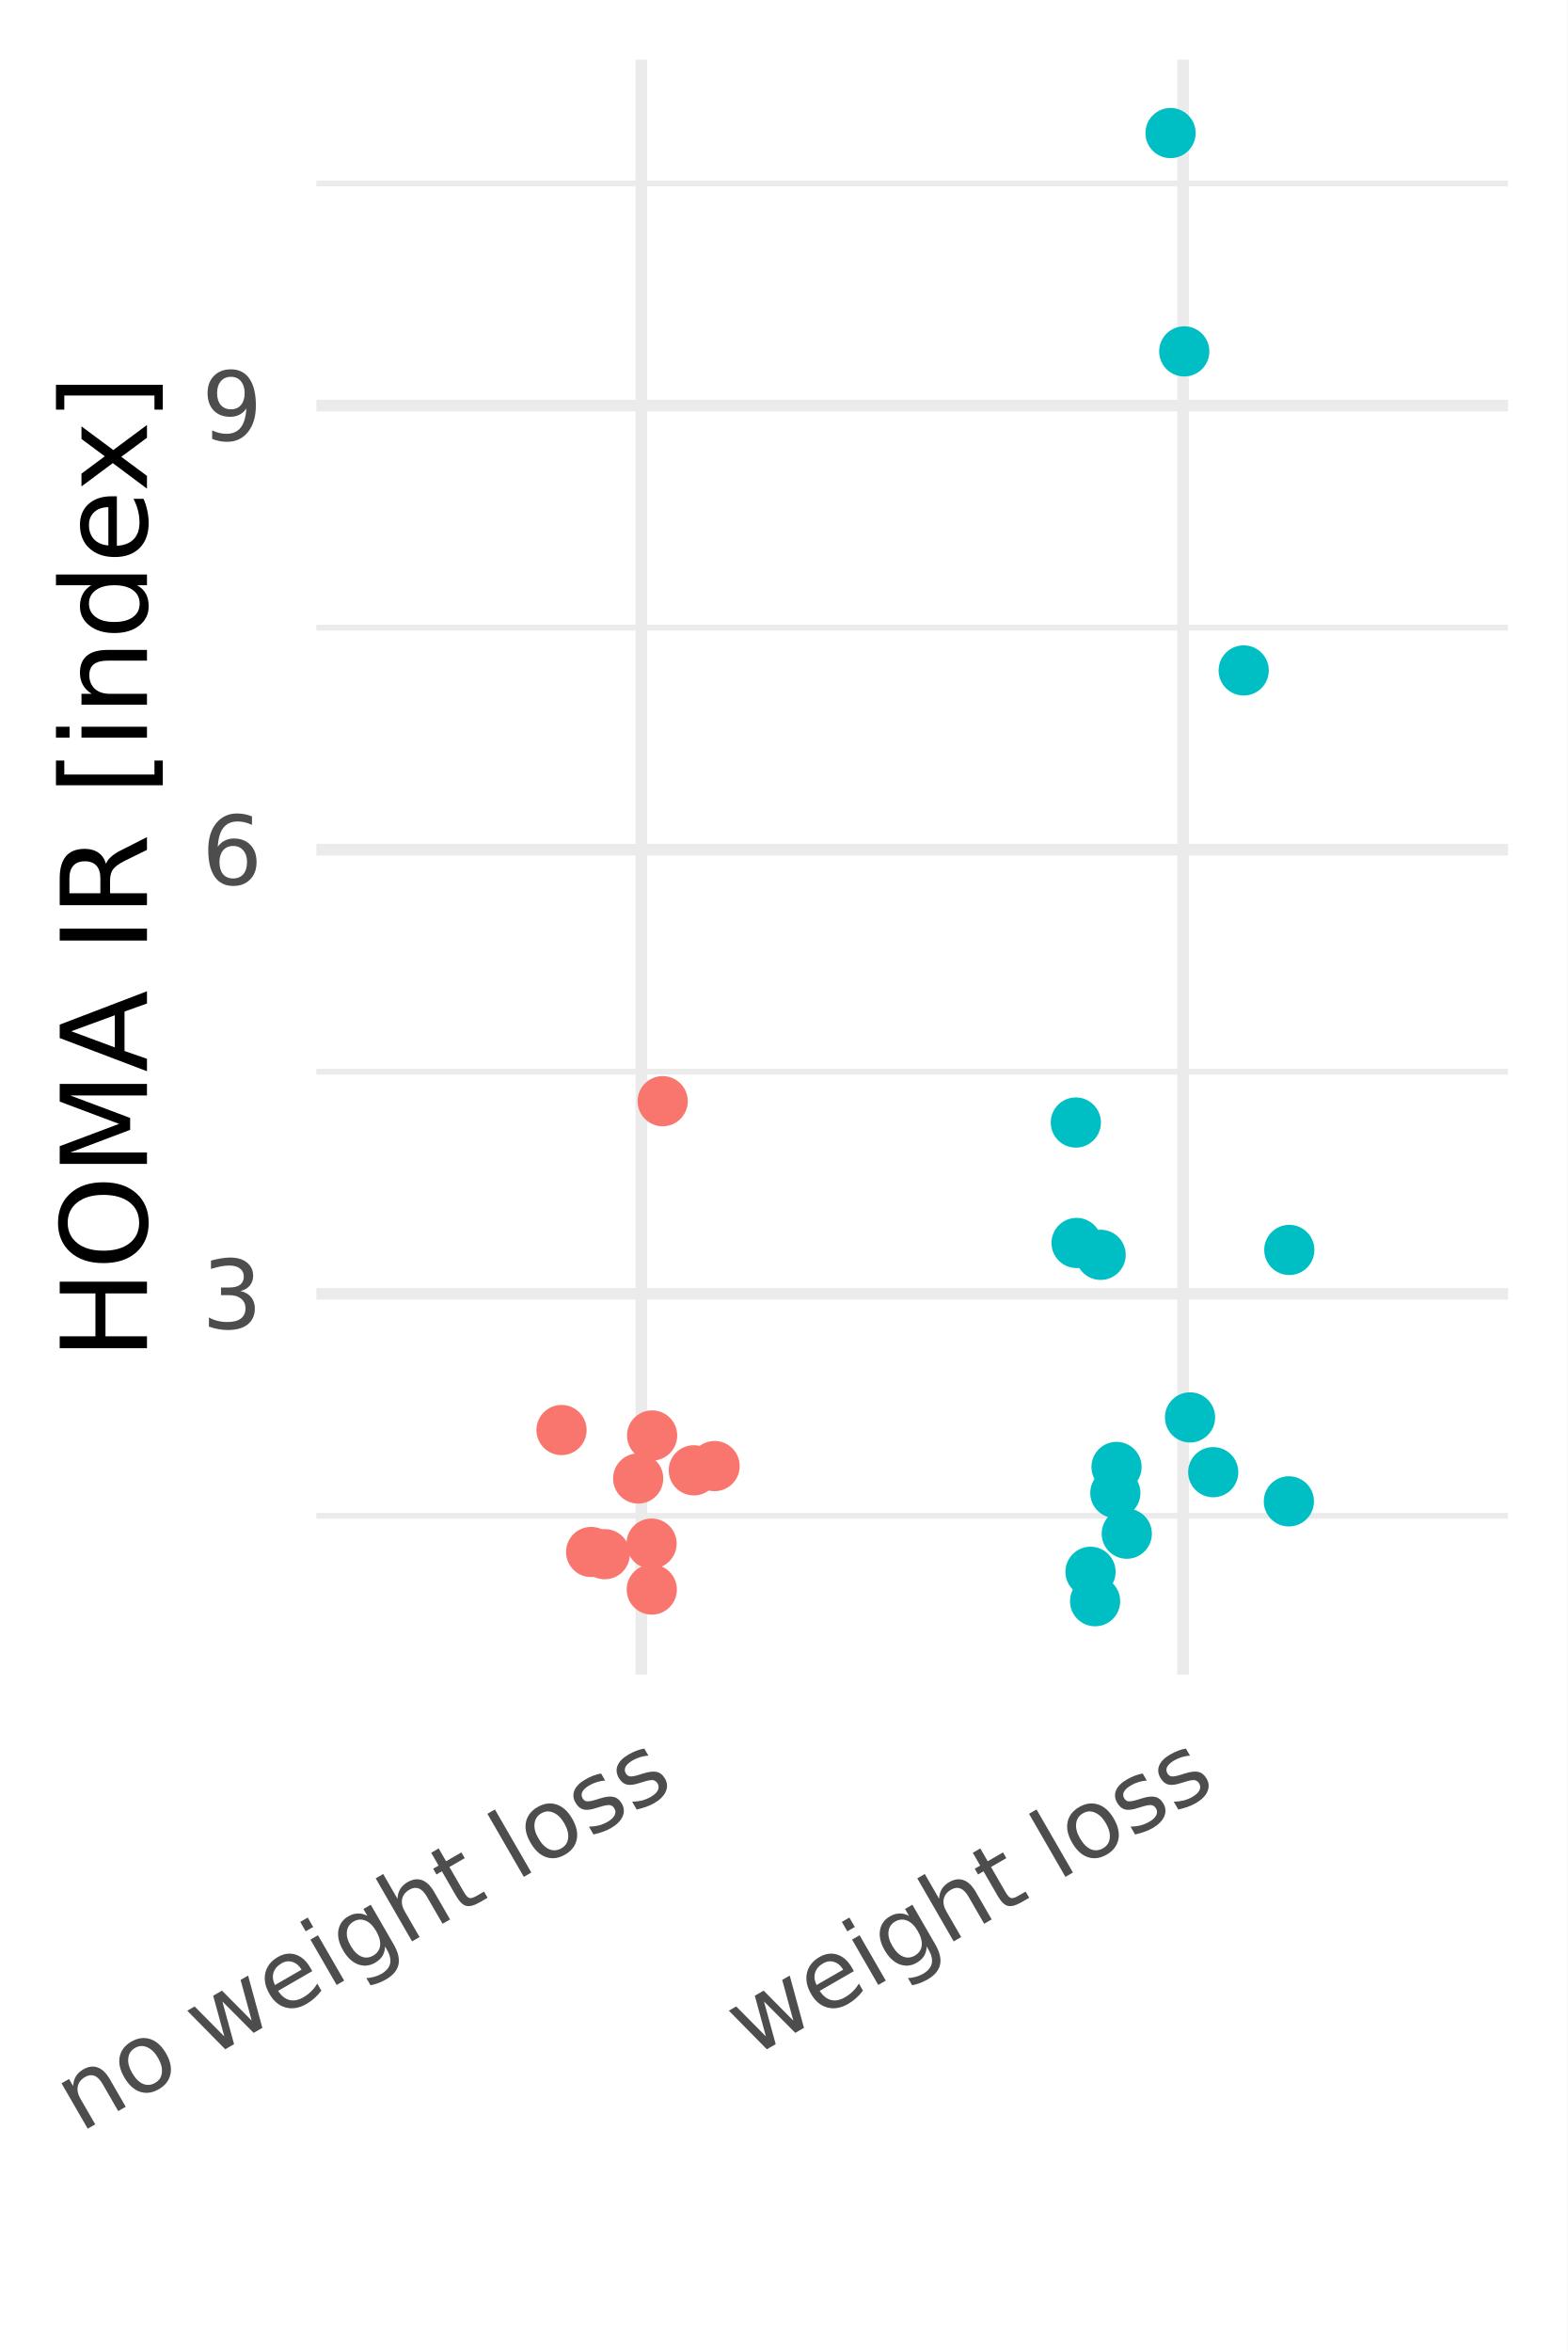
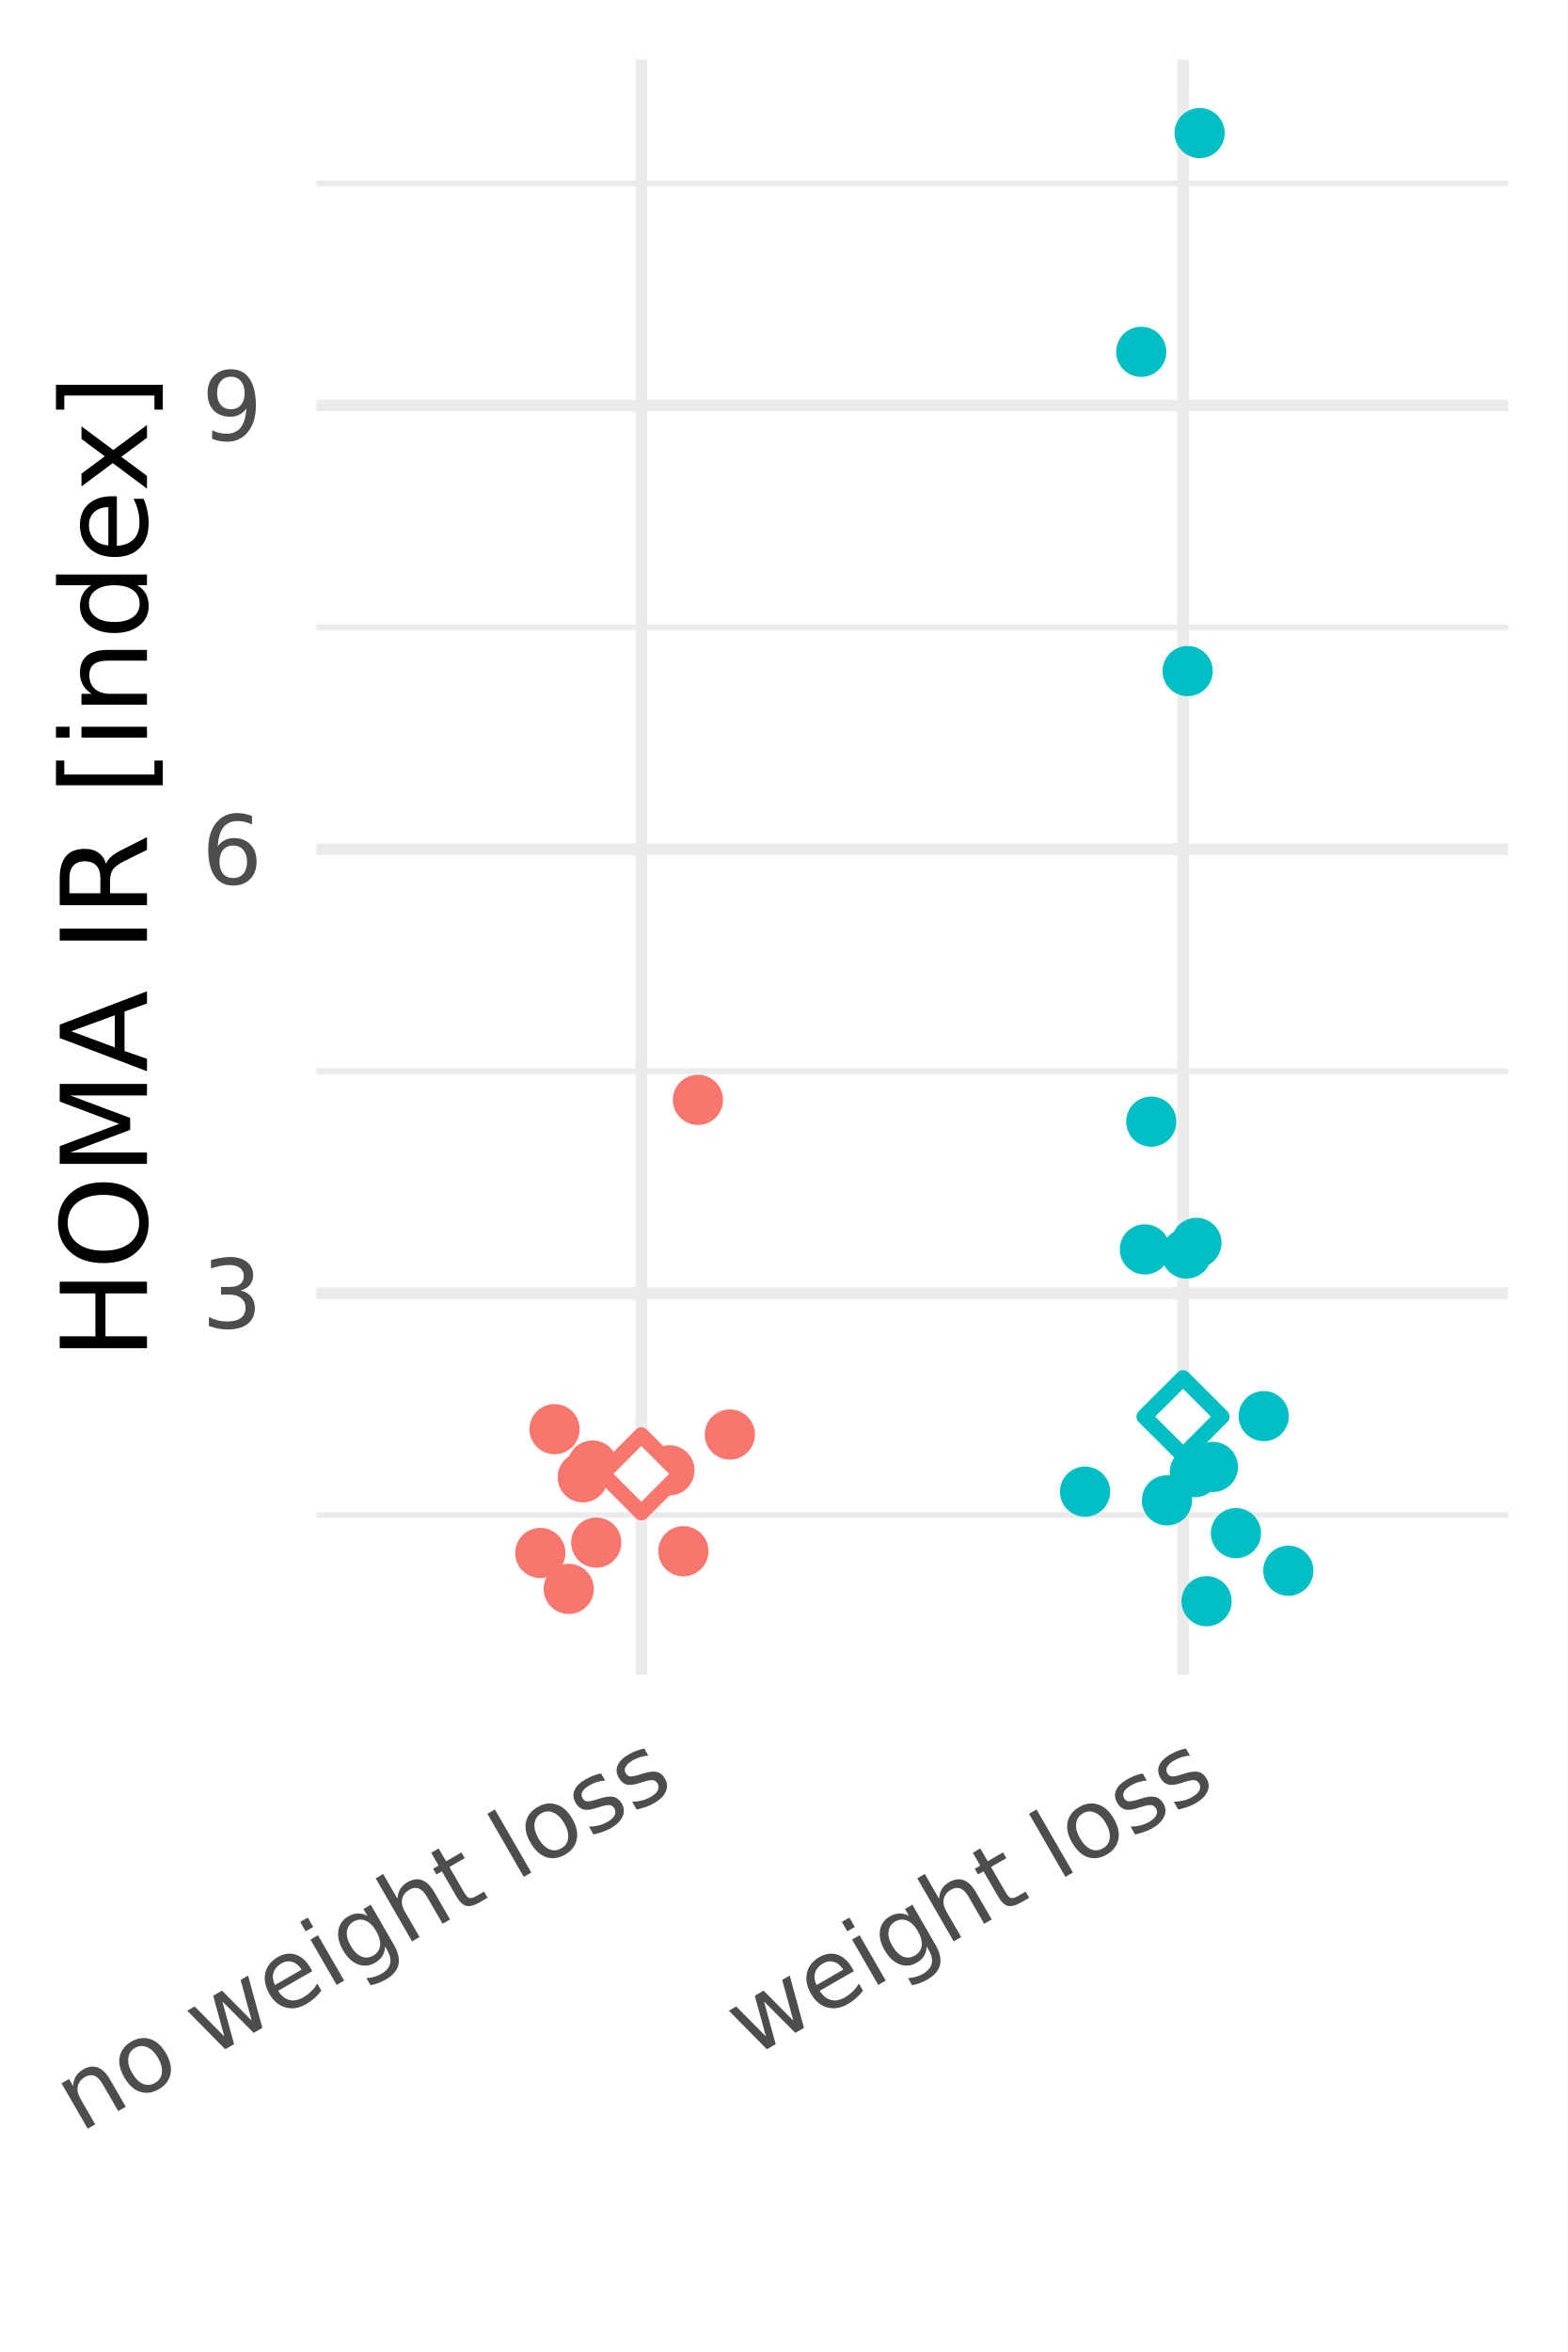
<svg xmlns="http://www.w3.org/2000/svg" class="svglite" width="144.00pt" height="216.00pt" viewBox="0 0 144.00 216.00">
  <defs>
    <style type="text/css">
    .svglite line, .svglite polyline, .svglite polygon, .svglite path, .svglite rect, .svglite circle {
      fill: none;
      stroke: #000000;
      stroke-linecap: round;
      stroke-linejoin: round;
      stroke-miterlimit: 10.00;
    }
  </style>
  </defs>
  <rect width="100%" height="100%" style="stroke: none; fill: #FFFFFF;" />
  <defs>
    <clipPath id="cpMC4wMHwxNDQuMDB8MC4wMHwyMTYuMDA=">
      <rect x="0.00" y="0.00" width="144.00" height="216.00" />
    </clipPath>
  </defs>
  <g clip-path="url(#cpMC4wMHwxNDQuMDB8MC4wMHwyMTYuMDA=)">
</g>
  <defs>
    <clipPath id="cpMjkuMDZ8MTM4LjUyfDUuNDh8MTUzLjc5">
      <rect x="29.06" y="5.48" width="109.47" height="148.31" />
    </clipPath>
  </defs>
  <g clip-path="url(#cpMjkuMDZ8MTM4LjUyfDUuNDh8MTUzLjc5)">
-     <polyline points="29.06,139.21 138.52,139.21 " style="stroke-width: 0.53; stroke: #EBEBEB; stroke-linecap: butt;" />
-     <polyline points="29.06,98.42 138.52,98.42 " style="stroke-width: 0.53; stroke: #EBEBEB; stroke-linecap: butt;" />
-     <polyline points="29.06,57.64 138.52,57.64 " style="stroke-width: 0.53; stroke: #EBEBEB; stroke-linecap: butt;" />
+     <polyline points="29.06,139.14 138.52,139.14 " style="stroke-width: 0.53; stroke: #EBEBEB; stroke-linecap: butt;" />
+     <polyline points="29.06,98.38 138.52,98.38 " style="stroke-width: 0.53; stroke: #EBEBEB; stroke-linecap: butt;" />
+     <polyline points="29.06,57.61 138.52,57.61 " style="stroke-width: 0.53; stroke: #EBEBEB; stroke-linecap: butt;" />
    <polyline points="29.06,16.85 138.52,16.85 " style="stroke-width: 0.53; stroke: #EBEBEB; stroke-linecap: butt;" />
-     <polyline points="29.06,118.82 138.52,118.82 " style="stroke-width: 1.07; stroke: #EBEBEB; stroke-linecap: butt;" />
-     <polyline points="29.06,78.03 138.52,78.03 " style="stroke-width: 1.07; stroke: #EBEBEB; stroke-linecap: butt;" />
-     <polyline points="29.06,37.25 138.52,37.25 " style="stroke-width: 1.07; stroke: #EBEBEB; stroke-linecap: butt;" />
+     <polyline points="29.06,118.76 138.52,118.76 " style="stroke-width: 1.07; stroke: #EBEBEB; stroke-linecap: butt;" />
+     <polyline points="29.06,77.99 138.52,77.99 " style="stroke-width: 1.07; stroke: #EBEBEB; stroke-linecap: butt;" />
+     <polyline points="29.06,37.23 138.52,37.23 " style="stroke-width: 1.07; stroke: #EBEBEB; stroke-linecap: butt;" />
    <polyline points="58.91,153.79 58.91,5.48 " style="stroke-width: 1.07; stroke: #EBEBEB; stroke-linecap: butt;" />
    <polyline points="108.67,153.79 108.67,5.48 " style="stroke-width: 1.07; stroke: #EBEBEB; stroke-linecap: butt;" />
-     <circle cx="114.24" cy="61.57" r="1.95" style="stroke-width: 0.71; stroke: #00BFC4; fill: #00BFC4;" />
-     <circle cx="102.56" cy="134.72" r="1.95" style="stroke-width: 0.71; stroke: #00BFC4; fill: #00BFC4;" />
-     <circle cx="103.50" cy="140.85" r="1.95" style="stroke-width: 0.71; stroke: #00BFC4; fill: #00BFC4;" />
-     <circle cx="100.17" cy="144.35" r="1.95" style="stroke-width: 0.71; stroke: #00BFC4; fill: #00BFC4;" />
-     <circle cx="100.59" cy="147.05" r="1.95" style="stroke-width: 0.71; stroke: #00BFC4; fill: #00BFC4;" />
-     <circle cx="118.43" cy="114.79" r="1.95" style="stroke-width: 0.71; stroke: #00BFC4; fill: #00BFC4;" />
-     <circle cx="98.82" cy="103.09" r="1.95" style="stroke-width: 0.71; stroke: #00BFC4; fill: #00BFC4;" />
-     <circle cx="101.10" cy="115.24" r="1.95" style="stroke-width: 0.71; stroke: #00BFC4; fill: #00BFC4;" />
-     <circle cx="118.39" cy="137.88" r="1.95" style="stroke-width: 0.71; stroke: #00BFC4; fill: #00BFC4;" />
-     <circle cx="108.78" cy="32.27" r="1.95" style="stroke-width: 0.71; stroke: #00BFC4; fill: #00BFC4;" />
-     <circle cx="111.44" cy="135.20" r="1.95" style="stroke-width: 0.71; stroke: #00BFC4; fill: #00BFC4;" />
-     <circle cx="109.31" cy="130.17" r="1.95" style="stroke-width: 0.71; stroke: #00BFC4; fill: #00BFC4;" />
-     <circle cx="107.52" cy="12.22" r="1.95" style="stroke-width: 0.71; stroke: #00BFC4; fill: #00BFC4;" />
-     <circle cx="102.45" cy="137.11" r="1.95" style="stroke-width: 0.71; stroke: #00BFC4; fill: #00BFC4;" />
-     <circle cx="98.89" cy="114.15" r="1.95" style="stroke-width: 0.71; stroke: #00BFC4; fill: #00BFC4;" />
-     <circle cx="63.73" cy="135.03" r="1.95" style="stroke-width: 0.71; stroke: #F8766D; fill: #F8766D;" />
-     <circle cx="54.30" cy="142.53" r="1.95" style="stroke-width: 0.71; stroke: #F8766D; fill: #F8766D;" />
-     <circle cx="55.55" cy="142.73" r="1.95" style="stroke-width: 0.71; stroke: #F8766D; fill: #F8766D;" />
-     <circle cx="51.58" cy="131.33" r="1.95" style="stroke-width: 0.71; stroke: #F8766D; fill: #F8766D;" />
-     <circle cx="59.85" cy="141.76" r="1.95" style="stroke-width: 0.71; stroke: #F8766D; fill: #F8766D;" />
-     <circle cx="60.87" cy="101.13" r="1.95" style="stroke-width: 0.71; stroke: #F8766D; fill: #F8766D;" />
-     <circle cx="58.62" cy="135.78" r="1.95" style="stroke-width: 0.71; stroke: #F8766D; fill: #F8766D;" />
-     <circle cx="59.90" cy="131.83" r="1.95" style="stroke-width: 0.71; stroke: #F8766D; fill: #F8766D;" />
-     <circle cx="59.87" cy="145.98" r="1.95" style="stroke-width: 0.71; stroke: #F8766D; fill: #F8766D;" />
-     <circle cx="65.64" cy="134.64" r="1.95" style="stroke-width: 0.71; stroke: #F8766D; fill: #F8766D;" />
+     <circle cx="109.09" cy="61.63" r="1.95" style="stroke-width: 0.71; stroke: #00BFC4; fill: #00BFC4;" />
+     <circle cx="111.41" cy="134.72" r="1.95" style="stroke-width: 0.71; stroke: #00BFC4; fill: #00BFC4;" />
+     <circle cx="113.53" cy="140.80" r="1.95" style="stroke-width: 0.71; stroke: #00BFC4; fill: #00BFC4;" />
+     <circle cx="118.34" cy="144.25" r="1.95" style="stroke-width: 0.71; stroke: #00BFC4; fill: #00BFC4;" />
+     <circle cx="110.83" cy="147.05" r="1.95" style="stroke-width: 0.71; stroke: #00BFC4; fill: #00BFC4;" />
+     <circle cx="105.16" cy="114.74" r="1.95" style="stroke-width: 0.71; stroke: #00BFC4; fill: #00BFC4;" />
+     <circle cx="105.75" cy="103.01" r="1.95" style="stroke-width: 0.71; stroke: #00BFC4; fill: #00BFC4;" />
+     <circle cx="108.98" cy="115.12" r="1.95" style="stroke-width: 0.71; stroke: #00BFC4; fill: #00BFC4;" />
+     <circle cx="107.19" cy="137.79" r="1.95" style="stroke-width: 0.71; stroke: #00BFC4; fill: #00BFC4;" />
+     <circle cx="104.83" cy="32.31" r="1.95" style="stroke-width: 0.71; stroke: #00BFC4; fill: #00BFC4;" />
+     <circle cx="109.75" cy="135.20" r="1.95" style="stroke-width: 0.71; stroke: #00BFC4; fill: #00BFC4;" />
+     <circle cx="116.08" cy="130.05" r="1.95" style="stroke-width: 0.71; stroke: #00BFC4; fill: #00BFC4;" />
+     <circle cx="110.19" cy="12.22" r="1.95" style="stroke-width: 0.71; stroke: #00BFC4; fill: #00BFC4;" />
+     <circle cx="99.67" cy="136.99" r="1.95" style="stroke-width: 0.71; stroke: #00BFC4; fill: #00BFC4;" />
+     <circle cx="109.90" cy="114.14" r="1.95" style="stroke-width: 0.71; stroke: #00BFC4; fill: #00BFC4;" />
+     <circle cx="61.49" cy="135.03" r="1.95" style="stroke-width: 0.71; stroke: #F8766D; fill: #F8766D;" />
+     <circle cx="62.77" cy="142.46" r="1.95" style="stroke-width: 0.71; stroke: #F8766D; fill: #F8766D;" />
+     <circle cx="49.63" cy="142.62" r="1.95" style="stroke-width: 0.71; stroke: #F8766D; fill: #F8766D;" />
+     <circle cx="50.94" cy="131.25" r="1.95" style="stroke-width: 0.71; stroke: #F8766D; fill: #F8766D;" />
+     <circle cx="54.77" cy="141.67" r="1.95" style="stroke-width: 0.71; stroke: #F8766D; fill: #F8766D;" />
+     <circle cx="64.11" cy="101.01" r="1.95" style="stroke-width: 0.71; stroke: #F8766D; fill: #F8766D;" />
+     <circle cx="53.53" cy="135.67" r="1.95" style="stroke-width: 0.71; stroke: #F8766D; fill: #F8766D;" />
+     <circle cx="67.04" cy="131.74" r="1.95" style="stroke-width: 0.71; stroke: #F8766D; fill: #F8766D;" />
+     <circle cx="52.24" cy="145.92" r="1.95" style="stroke-width: 0.71; stroke: #F8766D; fill: #F8766D;" />
+     <circle cx="54.43" cy="134.59" r="1.95" style="stroke-width: 0.71; stroke: #F8766D; fill: #F8766D;" />
+     <polygon points="58.91,138.92 62.47,135.36 58.91,131.79 55.35,135.36 " style="stroke-width: 1.42; stroke: #F8766D; fill: #FFFFFF;" />
+     <polygon points="108.67,133.66 112.23,130.10 108.67,126.54 105.10,130.10 " style="stroke-width: 1.42; stroke: #00BFC4; fill: #FFFFFF;" />
  </g>
  <g clip-path="url(#cpMC4wMHwxNDQuMDB8MC4wMHwyMTYuMDA=)">
-     <text x="24.12" y="122.02" text-anchor="end" style="font-size: 8.80px; fill: #4D4D4D; font-family: DejaVu Sans;" textLength="5.59px" lengthAdjust="spacingAndGlyphs">3</text>
-     <text x="24.12" y="81.24" text-anchor="end" style="font-size: 8.80px; fill: #4D4D4D; font-family: DejaVu Sans;" textLength="5.59px" lengthAdjust="spacingAndGlyphs">6</text>
-     <text x="24.12" y="40.45" text-anchor="end" style="font-size: 8.80px; fill: #4D4D4D; font-family: DejaVu Sans;" textLength="5.59px" lengthAdjust="spacingAndGlyphs">9</text>
+     <text x="24.12" y="121.97" text-anchor="end" style="font-size: 8.80px; fill: #4D4D4D; font-family: DejaVu Sans;" textLength="5.59px" lengthAdjust="spacingAndGlyphs">3</text>
+     <text x="24.12" y="81.20" text-anchor="end" style="font-size: 8.80px; fill: #4D4D4D; font-family: DejaVu Sans;" textLength="5.59px" lengthAdjust="spacingAndGlyphs">6</text>
+     <text x="24.12" y="40.44" text-anchor="end" style="font-size: 8.80px; fill: #4D4D4D; font-family: DejaVu Sans;" textLength="5.59px" lengthAdjust="spacingAndGlyphs">9</text>
    <text transform="translate(62.12,164.28) rotate(-30)" text-anchor="end" style="font-size: 8.80px; fill: #4D4D4D; font-family: DejaVu Sans;" textLength="63.22px" lengthAdjust="spacingAndGlyphs">no weight loss</text>
    <text transform="translate(111.87,164.28) rotate(-30)" text-anchor="end" style="font-size: 8.80px; fill: #4D4D4D; font-family: DejaVu Sans;" textLength="49.46px" lengthAdjust="spacingAndGlyphs">weight loss</text>
    <text transform="translate(13.50,79.64) rotate(-90)" text-anchor="middle" style="font-size: 11.00px; font-family: DejaVu Sans;" textLength="90.52px" lengthAdjust="spacingAndGlyphs">HOMA IR [index]</text>
  </g>
</svg>
